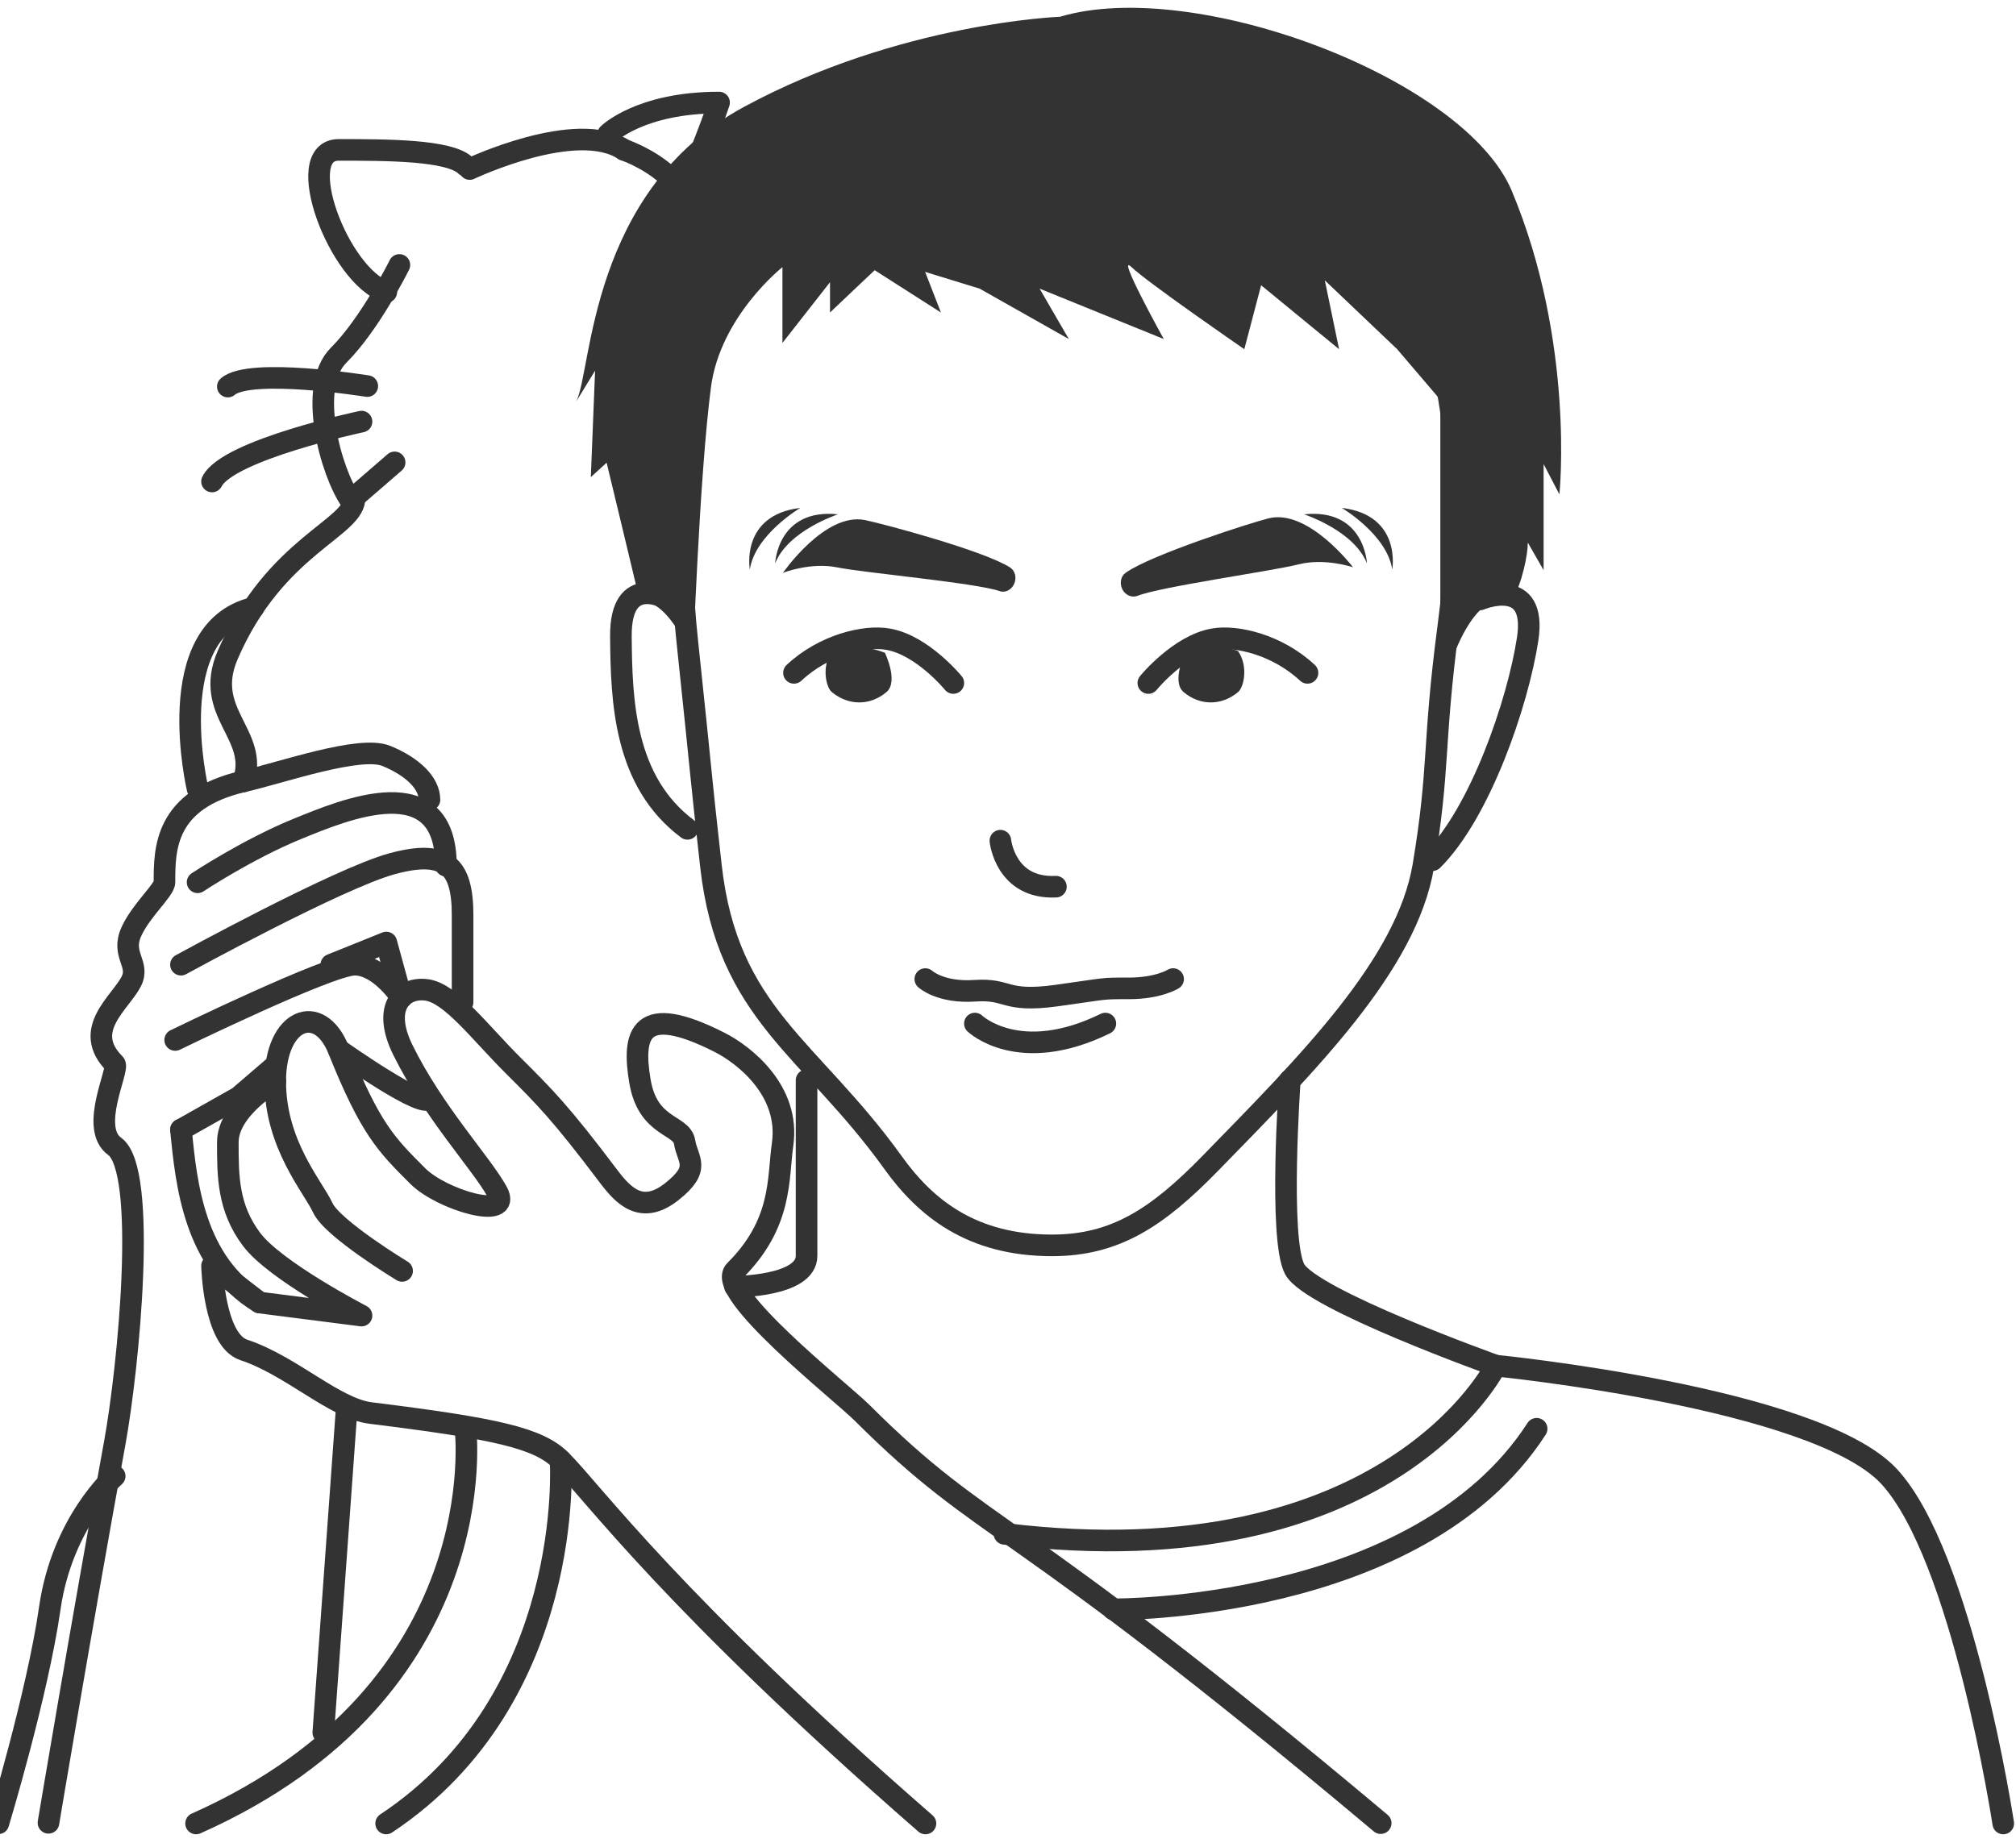
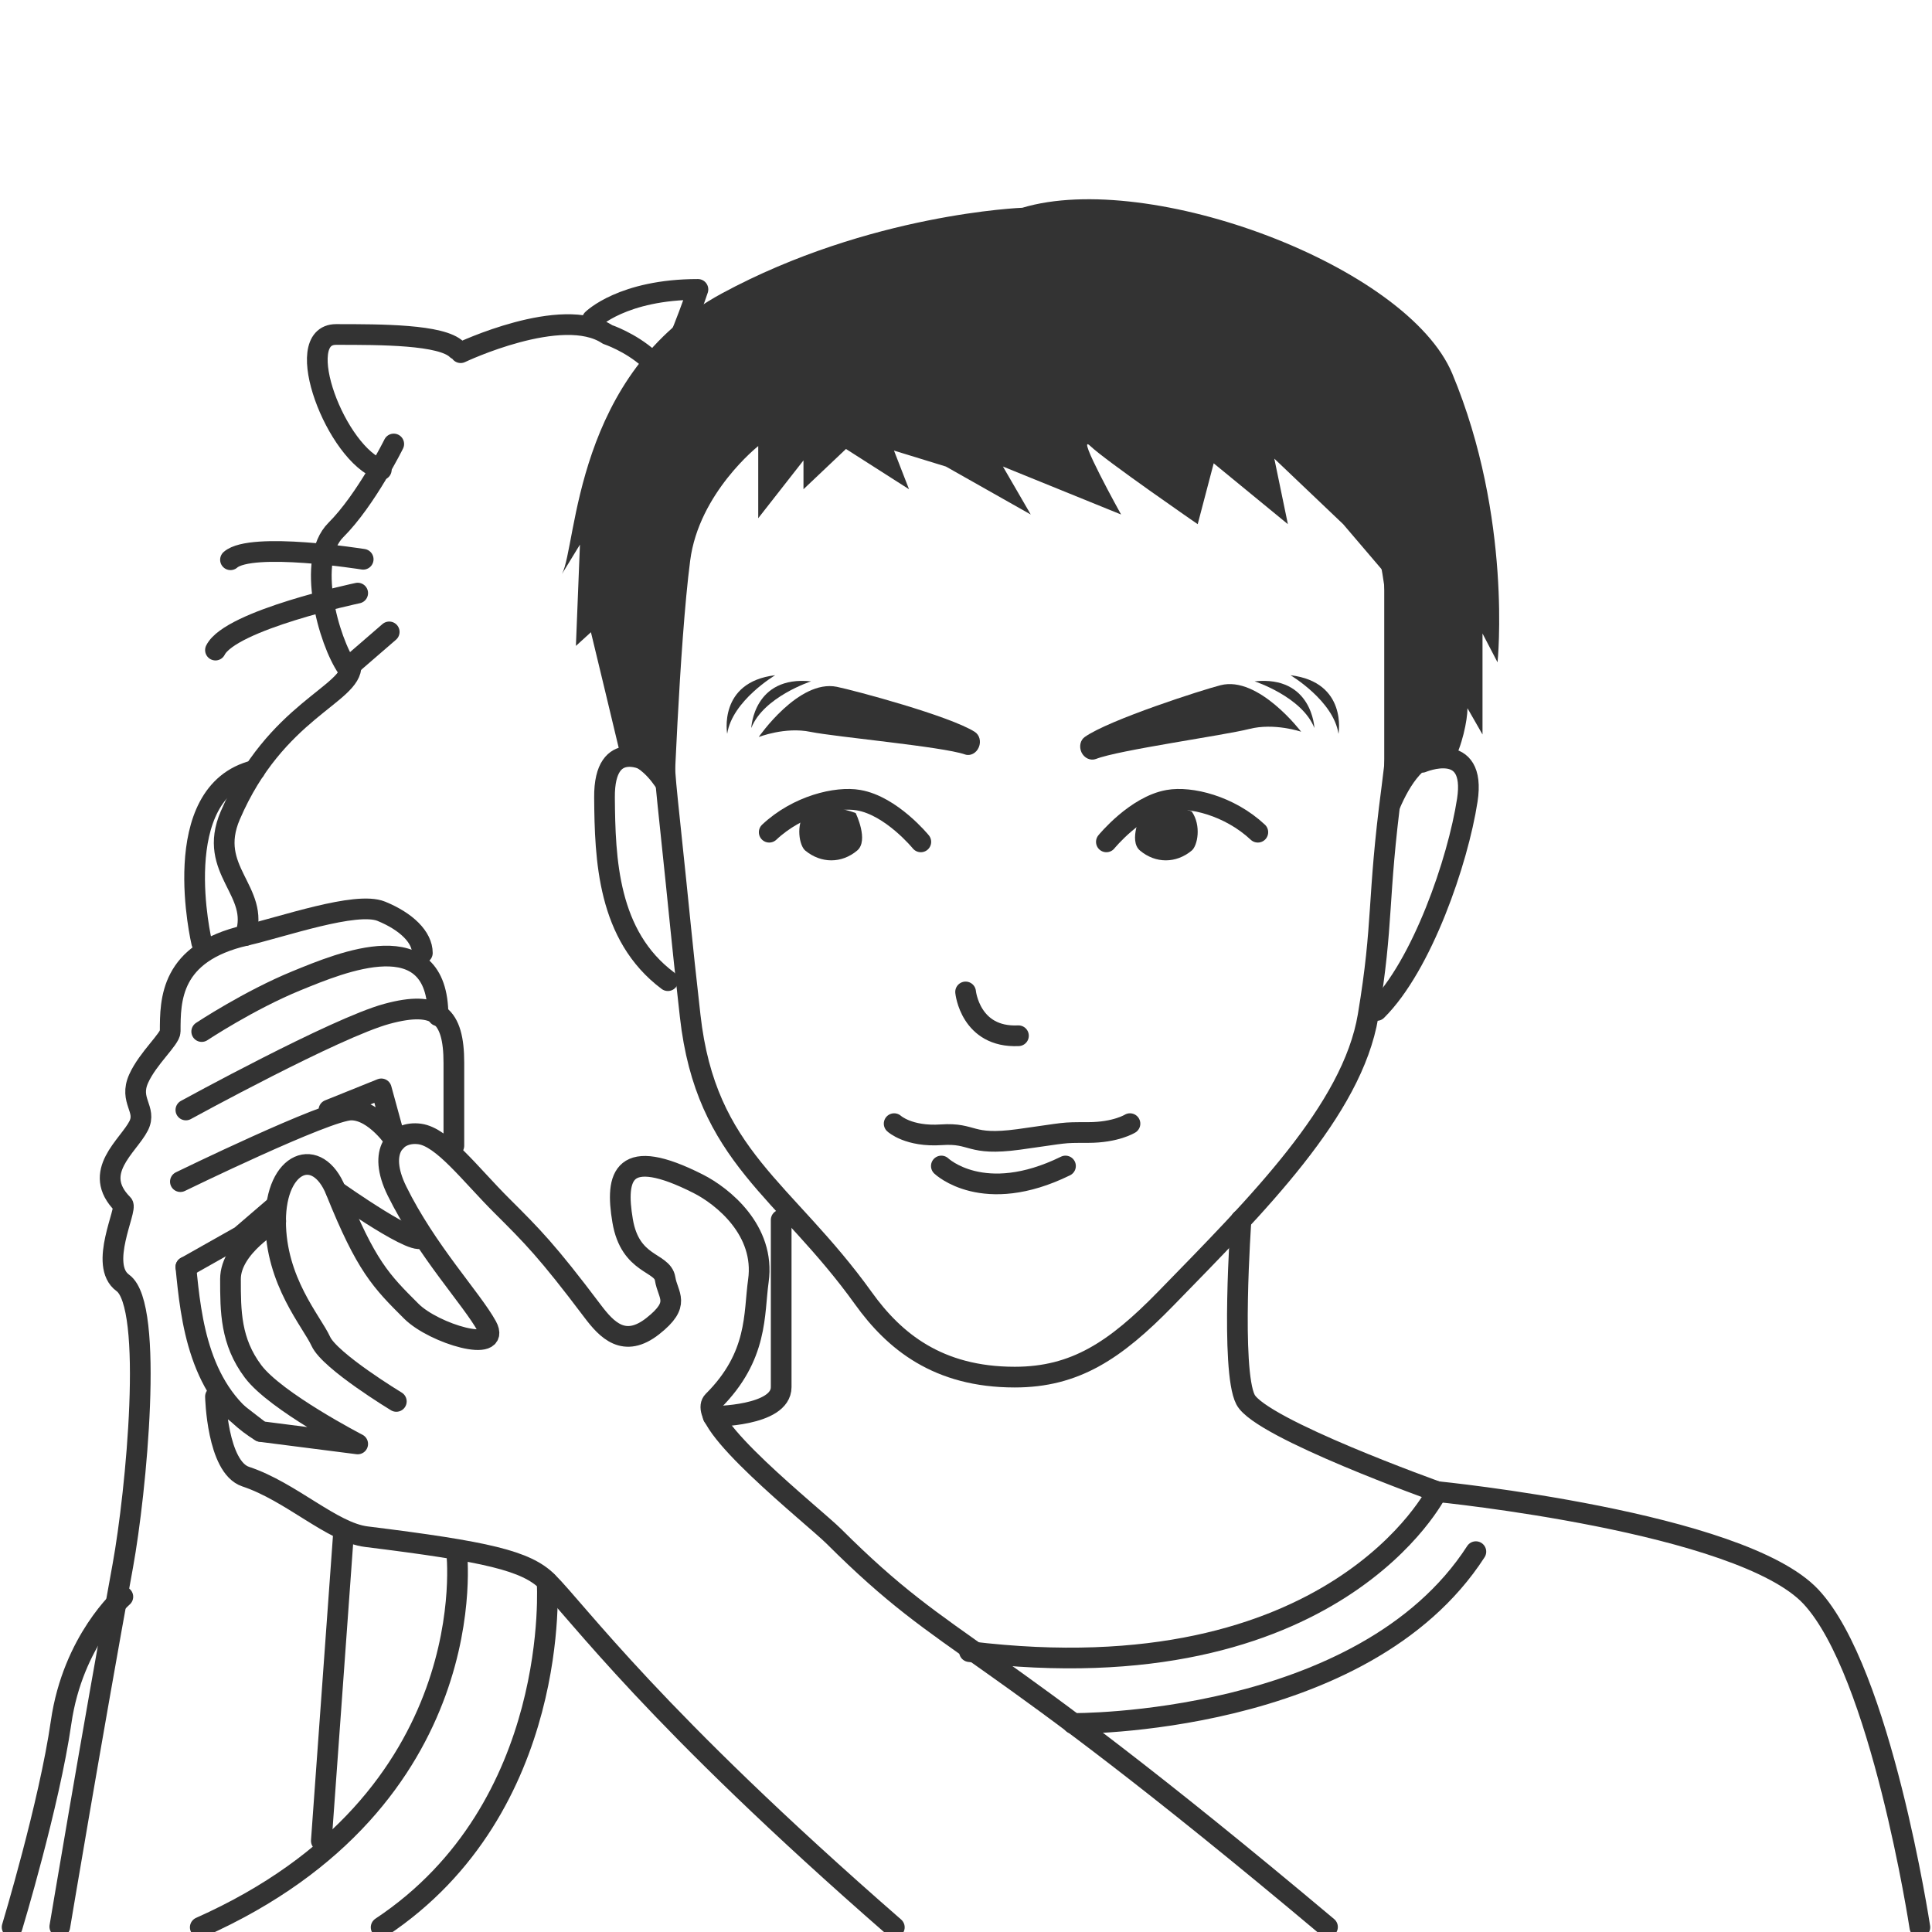
- <svg xmlns="http://www.w3.org/2000/svg" width="140" height="128" viewBox="0 0 140 128" fill="none">
-   <path d="M100.577 43.517C99.48 51.825 99.999 53.224 98.843 60.145C97.687 67.02 90.786 73.895 84.062 80.793C80.382 84.565 77.457 86.504 73.057 86.504C67.442 86.504 64.257 83.872 62.027 80.769C56.271 72.743 50.526 70.451 49.37 60.145C48.603 53.306 48.827 54.939 47.73 44.563C46.315 31.084 47.081 9.061 74.142 8.215C99.999 7.416 102.795 26.806 100.577 43.517Z" stroke="#333333" stroke-width="1.5" stroke-miterlimit="10" stroke-linecap="round" stroke-linejoin="round" />
-   <path d="M79.745 47.442C79.745 47.442 81.892 44.809 84.275 44.398C85.867 44.116 88.71 44.786 90.798 46.737" stroke="#333333" stroke-width="1.5" stroke-miterlimit="10" stroke-linecap="round" stroke-linejoin="round" />
-   <path d="M82.305 45.338C82.305 45.338 81.326 47.348 82.199 48.076C83.331 49.028 84.829 49.028 85.973 48.076C86.398 47.724 86.693 46.255 85.973 45.221C85.985 45.232 84.499 44.516 82.305 45.338Z" fill="#333333" />
-   <path d="M77.928 40.908C77.74 40.496 77.834 40.015 78.176 39.78C79.969 38.522 86.776 36.336 88.085 36.007C90.845 35.302 93.96 39.404 93.96 39.404C93.96 39.404 92.001 38.734 90.161 39.204C88.321 39.674 80.618 40.743 78.99 41.389C78.589 41.542 78.129 41.331 77.928 40.908Z" fill="#333333" />
-   <path d="M66.203 47.442C66.203 47.442 64.056 44.809 61.661 44.398C60.069 44.116 57.214 44.786 55.138 46.737" stroke="#333333" stroke-width="1.5" stroke-miterlimit="10" stroke-linecap="round" stroke-linejoin="round" />
-   <path d="M61.449 45.338C61.449 45.338 62.428 47.348 61.555 48.076C60.423 49.028 58.925 49.028 57.769 48.076C57.344 47.724 57.049 46.255 57.769 45.221C57.769 45.232 59.255 44.516 61.449 45.338Z" fill="#333333" />
-   <path d="M70.438 40.531C70.615 40.108 70.485 39.638 70.143 39.415C68.291 38.24 61.378 36.395 60.069 36.124C57.285 35.56 54.371 39.791 54.371 39.791C54.371 39.791 56.294 39.027 58.158 39.415C60.022 39.791 67.76 40.484 69.423 41.06C69.813 41.201 70.261 40.966 70.438 40.531Z" fill="#333333" />
-   <path d="M69.471 58.394C69.471 58.394 69.801 61.755 73.328 61.59" stroke="#333333" stroke-width="1.5" stroke-miterlimit="10" stroke-linecap="round" stroke-linejoin="round" />
-   <path d="M68.031 20.049L74.224 23.55L72.195 20.049L80.818 23.55C80.818 23.55 77.457 17.487 78.565 18.544C79.662 19.602 86.41 24.256 86.41 24.256L87.578 19.814L92.992 24.256L92.001 19.473L97.026 24.256L100.023 27.769V45.926V48.535C100.023 48.535 101.698 40.661 105.001 41.718C105.708 40.473 106.098 38.557 106.098 37.688C107.195 39.603 107.195 39.603 107.195 39.603V32.235L108.292 34.339C108.292 34.339 109.389 23.809 104.989 13.268C101.686 5.394 82.906 -1.622 73.611 1.164C73.611 1.164 62.487 1.575 51.682 7.415C40.877 13.256 41.124 25.783 40.015 27.887L41.325 25.748L41.03 33.14L42.127 32.141C42.127 32.141 44.002 39.909 44.427 41.718C46.633 41.718 48.119 45.937 48.119 45.937C48.119 45.937 48.568 33.069 49.37 26.912C50.007 21.976 54.336 18.556 54.336 18.556V23.821L57.639 19.602V21.706L60.741 18.768L65.342 21.706L64.245 18.885L68.031 20.049Z" fill="#333333" />
-   <path d="M102.783 41.636C102.783 41.636 106.77 39.944 106.086 44.398C105.402 48.852 102.783 56.467 99.48 59.746" stroke="#333333" stroke-width="1.5" stroke-miterlimit="10" stroke-linecap="round" stroke-linejoin="round" />
-   <path d="M46.409 41.625C46.409 41.625 43.083 39.686 43.118 44.198C43.153 48.711 43.342 54.281 47.742 57.572" stroke="#333333" stroke-width="1.5" stroke-miterlimit="10" stroke-linecap="round" stroke-linejoin="round" />
-   <path d="M90.562 35.725C90.562 35.725 94.03 36.853 94.927 39.133C94.927 39.121 94.762 35.291 90.562 35.725Z" fill="#333333" />
-   <path d="M93.181 35.279C93.181 35.279 96.319 37.136 96.684 39.556C96.684 39.568 97.369 35.784 93.181 35.279Z" fill="#333333" />
-   <path d="M58.194 35.725C58.194 35.725 54.725 36.853 53.829 39.133C53.829 39.121 53.994 35.291 58.194 35.725Z" fill="#333333" />
-   <path d="M55.575 35.279C55.575 35.279 52.437 37.136 52.071 39.556C52.071 39.568 51.387 35.784 55.575 35.279Z" fill="#333333" />
-   <path d="M26.827 20.284C23.524 19.191 20.221 10.412 23.524 10.412C26.827 10.412 31.227 10.412 32.336 11.505" stroke="#333333" stroke-width="1.5" stroke-miterlimit="10" stroke-linecap="round" stroke-linejoin="round" />
-   <path d="M12.566 78.466C12.931 82.238 13.486 87.726 18.015 90.464" stroke="#333333" stroke-width="1.5" stroke-miterlimit="10" stroke-linecap="round" stroke-linejoin="round" />
-   <path d="M24.621 34.538C24.727 36.677 19.113 37.828 15.809 45.502C14.075 49.533 18.015 50.99 16.907 54.281" stroke="#333333" stroke-width="1.5" stroke-miterlimit="10" stroke-linecap="round" stroke-linejoin="round" />
-   <path d="M32.619 11.74C32.619 11.74 40.039 8.215 43.342 10.412" stroke="#333333" stroke-width="1.5" stroke-miterlimit="10" stroke-linecap="round" stroke-linejoin="round" />
-   <path d="M42.233 9.319C42.233 9.319 44.439 7.122 49.936 7.122C49.936 7.122 48.839 10.412 47.73 12.61" stroke="#333333" stroke-width="1.5" stroke-miterlimit="10" stroke-linecap="round" stroke-linejoin="round" />
-   <path d="M43.342 10.412C43.342 10.412 49.948 12.61 47.742 18.086" stroke="#333333" stroke-width="1.5" stroke-miterlimit="10" stroke-linecap="round" stroke-linejoin="round" />
-   <path d="M25.105 29.285C25.105 29.285 15.821 31.248 14.724 33.445" stroke="#333333" stroke-width="1.5" stroke-miterlimit="10" stroke-linecap="round" stroke-linejoin="round" />
-   <path d="M25.506 26.817C25.506 26.817 17.343 25.513 15.822 26.853" stroke="#333333" stroke-width="1.5" stroke-miterlimit="10" stroke-linecap="round" stroke-linejoin="round" />
-   <path d="M89.571 75.035C89.571 75.035 88.793 86.034 89.902 88.15C91.01 90.265 103.88 94.86 103.88 94.86C103.88 94.86 96.472 109.796 69.754 106.541" stroke="#333333" stroke-width="1.5" stroke-miterlimit="10" stroke-linecap="round" stroke-linejoin="round" />
-   <path d="M56.011 75.035C56.011 75.035 56.011 85.106 56.011 87.233C56.011 89.372 51.045 89.372 51.045 89.372" stroke="#333333" stroke-width="1.5" stroke-miterlimit="10" stroke-linecap="round" stroke-linejoin="round" />
-   <path d="M32.324 99.243C32.324 99.243 34.53 117.352 13.616 126.659" stroke="#333333" stroke-width="1.5" stroke-miterlimit="10" stroke-linecap="round" stroke-linejoin="round" />
-   <path d="M38.93 101.44C38.93 101.44 40.027 117.893 26.815 126.659" stroke="#333333" stroke-width="1.5" stroke-miterlimit="10" stroke-linecap="round" stroke-linejoin="round" />
-   <path d="M27.405 32.117L24.35 34.762C22.982 32.787 21.318 26.864 23.512 24.679C25.718 22.481 27.735 18.403 27.735 18.403" stroke="#333333" stroke-width="1.5" stroke-miterlimit="10" stroke-linecap="round" stroke-linejoin="round" />
-   <path d="M27.924 88.278C27.924 88.278 23.076 85.341 22.416 83.895C21.755 82.45 19.113 79.512 19.113 75.117C19.113 70.733 22.168 69.57 23.512 72.919C25.718 78.407 26.816 79.5 29.021 81.698C30.685 83.355 35.627 84.8 34.53 82.79C33.433 80.793 30.13 77.302 27.971 72.919C26.521 69.969 27.924 68.536 29.623 68.759C31.31 68.982 33.303 71.685 35.639 74.012C37.845 76.21 38.942 77.302 42.245 81.686C43.283 83.061 44.557 84.424 46.645 82.779C48.733 81.133 47.742 80.581 47.541 79.324C47.341 78.066 44.993 78.383 44.439 75.093C43.885 71.803 44.439 69.605 49.948 72.39C51.741 73.295 54.867 75.798 54.348 79.476C54.006 81.897 54.348 84.965 51.045 88.255C49.57 89.724 58.382 96.657 59.857 98.126C68.668 106.905 69.765 104.707 95.882 126.636" stroke="#333333" stroke-width="1.5" stroke-miterlimit="10" stroke-linecap="round" stroke-linejoin="round" />
-   <path d="M19.124 75.117C19.124 75.117 15.821 76.985 15.821 79.347C15.821 81.698 15.821 83.895 17.473 86.093C19.124 88.29 25.105 91.381 25.105 91.381L18.027 90.476L14.724 87.926C14.724 87.926 14.842 93.073 16.93 93.767C20.233 94.859 23.241 97.844 25.742 98.15C34.554 99.243 37.397 99.901 38.954 101.44C41.16 103.638 46.657 111.312 64.268 126.659" stroke="#333333" stroke-width="1.5" stroke-miterlimit="10" stroke-linecap="round" stroke-linejoin="round" />
-   <path d="M103.88 94.859C103.88 94.859 126.045 97.057 131.165 102.533C136.284 108.021 139.115 126.659 139.115 126.659" stroke="#333333" stroke-width="1.5" stroke-miterlimit="10" stroke-linecap="round" stroke-linejoin="round" />
-   <path d="M29.824 55.55C29.824 54.399 28.668 53.259 26.827 52.507C24.987 51.755 19.596 53.658 16.919 54.27C11.422 55.539 11.422 58.982 11.422 61.273C11.422 61.826 9.794 63.224 9.121 64.717C8.39 66.338 9.735 66.938 9.121 68.16C8.378 69.641 5.618 71.544 7.965 73.895C8.319 74.247 6.172 78.337 7.965 79.629C10.265 81.287 8.933 94.942 7.965 100.254C5.665 112.863 3.365 126.613 3.365 126.613" stroke="#333333" stroke-width="1.5" stroke-miterlimit="10" stroke-linecap="round" stroke-linejoin="round" />
-   <path d="M13.722 61.285C13.722 61.285 17.178 58.993 20.658 57.572C23.914 56.244 30.968 53.259 30.968 60.133" stroke="#333333" stroke-width="1.5" stroke-miterlimit="10" stroke-linecap="round" stroke-linejoin="round" />
-   <path d="M12.566 67.008C12.566 67.008 23.512 61.003 27.24 59.992C30.968 58.982 32.124 60.133 32.124 63.565V69.617" stroke="#333333" stroke-width="1.5" stroke-miterlimit="10" stroke-linecap="round" stroke-linejoin="round" />
-   <path d="M12.566 78.466L16.565 76.21L19.124 74.012" stroke="#333333" stroke-width="1.5" stroke-miterlimit="10" stroke-linecap="round" stroke-linejoin="round" />
-   <path d="M23.524 72.919C23.524 72.919 29.824 77.385 29.824 76.209" stroke="#333333" stroke-width="1.5" stroke-miterlimit="10" stroke-linecap="round" stroke-linejoin="round" />
-   <path d="M24.067 97.95L22.451 120.349" stroke="#333333" stroke-width="1.5" stroke-miterlimit="10" stroke-linecap="round" stroke-linejoin="round" />
-   <path d="M23.005 67.008L26.827 65.469L27.877 69.3C27.877 69.3 26.379 67.008 24.633 67.008C22.887 67.008 12.165 72.238 12.165 72.238" stroke="#333333" stroke-width="1.5" stroke-miterlimit="10" stroke-linecap="round" stroke-linejoin="round" />
-   <path d="M13.722 54.798C13.722 54.798 11.115 43.798 17.591 42.224" stroke="#333333" stroke-width="1.5" stroke-miterlimit="10" stroke-linecap="round" stroke-linejoin="round" />
-   <path d="M64.257 68.007C64.257 68.007 65.306 68.982 67.701 68.818C70.096 68.653 69.683 69.652 73.34 69.159C76.996 68.653 76.383 68.653 78.412 68.653C80.441 68.653 81.467 68.007 81.467 68.007" stroke="#333333" stroke-width="1.5" stroke-miterlimit="10" stroke-linecap="round" stroke-linejoin="round" />
-   <path d="M67.701 71.098C67.701 71.098 70.768 74.036 76.761 71.098" stroke="#333333" stroke-width="1.5" stroke-miterlimit="10" stroke-linecap="round" stroke-linejoin="round" />
-   <path d="M77.303 111.782C77.303 111.782 98.477 111.993 106.711 99.243" stroke="#333333" stroke-width="1.5" stroke-miterlimit="10" stroke-linecap="round" stroke-linejoin="round" />
-   <path d="M7.965 102.533C7.965 102.533 4.32 105.706 3.459 111.699C2.598 117.693 -0.115 126.648 -0.115 126.648" stroke="#333333" stroke-width="1.5" stroke-miterlimit="10" stroke-linecap="round" stroke-linejoin="round" />
+ <svg xmlns="http://www.w3.org/2000/svg" width="140" height="140" viewBox="0 0 140 140">
+   <g fill="none" fill-rule="evenodd" transform="translate(0 13.9)">
+     <path stroke="#333" stroke-linecap="round" stroke-linejoin="round" stroke-width="1.5" d="M100.857,43.208 C99.768,51.458 100.283,52.846 99.135,59.719 C97.987,66.545 91.135,73.371 84.459,80.22 C80.805,83.965 77.9,85.891 73.531,85.891 C67.956,85.891 64.794,83.277 62.58,80.197 C56.865,72.227 51.16,69.952 50.013,59.719 C49.251,52.928 49.474,54.55 48.385,44.247 C46.979,30.863 47.74,8.997 74.609,8.157 C100.283,7.363 103.059,26.616 100.857,43.208 Z" />
+     <path stroke="#333" stroke-linecap="round" stroke-linejoin="round" stroke-width="1.5" d="M80.172,47.105 C80.172,47.105 82.304,44.492 84.67,44.083 C86.251,43.803 89.074,44.468 91.147,46.405" />
+     <path fill="#333" fill-rule="nonzero" d="M82.714 45.017C82.714 45.017 81.742 47.012 82.609 47.735 83.733 48.68 85.22 48.68 86.357 47.735 86.778 47.385 87.071 45.927 86.357 44.9 86.368 44.912 84.893 44.2 82.714 45.017zM78.369 40.618C78.181 40.209 78.275 39.731 78.615 39.497 80.395 38.249 87.153 36.079 88.453 35.752 91.194 35.052 94.286 39.124 94.286 39.124 94.286 39.124 92.342 38.459 90.515 38.926 88.687 39.392 81.039 40.454 79.423 41.096 79.025 41.248 78.568 41.038 78.369 40.618z" />
+     <path stroke="#333" stroke-linecap="round" stroke-linejoin="round" stroke-width="1.5" d="M66.726,47.105 C66.726,47.105 64.595,44.492 62.217,44.083 C60.636,43.803 57.801,44.468 55.74,46.405" />
+     <path fill="#333" fill-rule="nonzero" d="M62.006 45.017C62.006 45.017 62.978 47.012 62.112 47.735 60.987 48.68 59.5 48.68 58.352 47.735 57.93 47.385 57.638 45.927 58.352 44.9 58.352 44.912 59.828 44.2 62.006 45.017zM70.931 40.244C71.107 39.824 70.978 39.357 70.638 39.135 68.799 37.969 61.936 36.137 60.636 35.868 57.872 35.308 54.979 39.509 54.979 39.509 54.979 39.509 56.888 38.75 58.738 39.135 60.589 39.509 68.272 40.197 69.924 40.769 70.31 40.909 70.755 40.676 70.931 40.244z" />
+     <path stroke="#333" stroke-linecap="round" stroke-linejoin="round" stroke-width="1.5" d="M69.971,57.98 C69.971,57.98 70.299,61.317 73.801,61.154" />
+     <path fill="#333" fill-rule="nonzero" d="M68.542,19.906 L74.691,23.383 L72.676,19.906 L81.238,23.383 C81.238,23.383 77.9,17.363 79.001,18.413 C80.09,19.463 86.79,24.084 86.79,24.084 L87.949,19.673 L93.325,24.084 L92.342,19.335 L97.331,24.084 L100.307,27.572 L100.307,45.6 L100.307,48.19 C100.307,48.19 101.97,40.373 105.249,41.423 C105.951,40.186 106.338,38.284 106.338,37.42 C107.428,39.322 107.428,39.322 107.428,39.322 L107.428,32.006 L108.517,34.095 C108.517,34.095 109.606,23.64 105.237,13.174 C101.958,5.356 83.311,-1.61 74.082,1.155 C74.082,1.155 63.037,1.564 52.308,7.363 C41.58,13.162 41.825,25.6 40.725,27.689 L42.025,25.565 L41.732,32.905 L42.821,31.913 C42.821,31.913 44.683,39.626 45.105,41.423 C47.295,41.423 48.771,45.612 48.771,45.612 C48.771,45.612 49.216,32.835 50.013,26.721 C50.645,21.82 54.944,18.424 54.944,18.424 L54.944,23.652 L58.223,19.463 L58.223,21.552 L61.303,18.634 L65.871,21.552 L64.782,18.751 L68.542,19.906 Z" />
+     <path stroke="#333" stroke-linecap="round" stroke-linejoin="round" stroke-width="1.5" d="M103.047 41.341C103.047 41.341 107.006 39.661 106.327 44.083 105.647 48.505 103.047 56.066 99.767 59.322M47.073 41.329C47.073 41.329 43.77 39.404 43.805 43.885 43.84 48.365 44.028 53.896 48.396 57.163" />
+     <path fill="#333" fill-rule="nonzero" d="M90.913,35.472 C90.913,35.472 94.356,36.592 95.246,38.856 C95.246,38.844 95.083,35.04 90.913,35.472 Z" />
+     <path fill="#333" fill-rule="nonzero" d="M93.513 35.029C93.513 35.029 96.628 36.872 96.992 39.276 96.992 39.288 97.671 35.53 93.513 35.029zM58.774 35.472C58.774 35.472 55.33 36.592 54.44 38.856 54.44 38.844 54.604 35.04 58.774 35.472z" />
+     <path fill="#333" fill-rule="nonzero" d="M56.174,35.029 C56.174,35.029 53.058,36.872 52.695,39.276 C52.695,39.288 52.016,35.53 56.174,35.029 Z" />
+     <path stroke="#333" stroke-linecap="round" stroke-linejoin="round" stroke-width="1.5" d="M27.63 20.14C24.35 19.054 21.071 10.338 24.35 10.338 27.63 10.338 31.999 10.338 33.1 11.423M13.469 77.909C13.833 81.655 14.383 87.104 18.881 89.823M25.44 34.293C25.545 36.417 19.97 37.56 16.69 45.18 14.969 49.182 18.881 50.629 17.78 53.896M33.381 11.657C33.381 11.657 40.748 8.156 44.027 10.338M42.927 9.253C42.927 9.253 45.117 7.071 50.575 7.071 50.575 7.071 49.486 10.338 48.385 12.52M44.028 10.338C44.028 10.338 50.587 12.52 48.396 17.958M25.92 29.078C25.92 29.078 16.702 31.026 15.613 33.208M26.318 26.627C26.318 26.627 18.213 25.332 16.702 26.662M89.929 74.503C89.929 74.503 89.156 85.424 90.257 87.524 91.358 89.625 104.136 94.187 104.136 94.187 104.136 94.187 96.781 109.017 70.252 105.785M56.607 74.503C56.607 74.503 56.607 84.502 56.607 86.614 56.607 88.738 51.676 88.738 51.676 88.738M33.088 98.539C33.088 98.539 35.278 116.52 14.512 125.761M39.647 100.721C39.647 100.721 40.736 117.057 27.618 125.761" />
+     <path stroke="#333" stroke-linecap="round" stroke-linejoin="round" stroke-width="1.5" d="M28.204 31.89L25.17 34.515C23.812 32.555 22.16 26.674 24.339 24.504 26.529 22.322 28.532 18.273 28.532 18.273M28.719 87.652C28.719 87.652 23.905 84.735 23.249 83.3 22.594 81.865 19.97 78.948 19.97 74.584 19.97 70.232 23.003 69.076 24.339 72.402 26.529 77.851 27.618 78.936 29.808 81.118 31.46 82.763 36.367 84.198 35.278 82.203 34.189 80.22 30.909 76.754 28.766 72.402 27.325 69.473 28.719 68.05 30.406 68.271 32.081 68.493 34.06 71.177 36.379 73.487 38.569 75.669 39.659 76.754 42.938 81.106 43.969 82.472 45.234 83.825 47.307 82.192 49.38 80.558 48.396 80.01 48.197 78.761 47.998 77.513 45.667 77.828 45.117 74.561 44.566 71.293 45.117 69.111 50.586 71.877 52.367 72.775 55.471 75.261 54.955 78.913 54.616 81.316 54.955 84.362 51.676 87.629 50.212 89.088 58.961 95.972 60.425 97.43 69.174 106.147 70.264 103.964 96.195 125.738" />
+     <path stroke="#333" stroke-linecap="round" stroke-linejoin="round" stroke-width="1.5" d="M19.982 74.584C19.982 74.584 16.702 76.439 16.702 78.785 16.702 81.118 16.702 83.3 18.342 85.482 19.982 87.664 25.92 90.733 25.92 90.733L18.892 89.834 15.613 87.302C15.613 87.302 15.73 92.413 17.803 93.102 21.083 94.187 24.069 97.15 26.552 97.454 35.302 98.539 38.124 99.192 39.67 100.721 41.861 102.903 47.319 110.523 64.806 125.761M104.136 94.187C104.136 94.187 126.144 96.369 131.228 101.806 136.31 107.255 139.121 125.761 139.121 125.761" />
+     <path stroke="#333" stroke-linecap="round" stroke-linejoin="round" stroke-width="1.5" d="M30.605,55.156 C30.605,54.013 29.457,52.881 27.63,52.134 C25.803,51.388 20.45,53.278 17.792,53.885 C12.334,55.145 12.334,58.564 12.334,60.839 C12.334,61.387 10.717,62.776 10.05,64.258 C9.323,65.868 10.659,66.463 10.05,67.676 C9.312,69.147 6.571,71.037 8.902,73.371 C9.253,73.721 7.121,77.781 8.902,79.065 C11.186,80.71 9.862,94.269 8.902,99.543 C6.618,112.063 4.334,125.715 4.334,125.715" />
+     <path stroke="#333" stroke-linecap="round" stroke-linejoin="round" stroke-width="1.5" d="M14.617,60.85 C14.617,60.85 18.049,58.575 21.504,57.163 C24.737,55.845 31.741,52.881 31.741,59.707" />
+     <path stroke="#333" stroke-linecap="round" stroke-linejoin="round" stroke-width="1.5" d="M13.469,66.533 C13.469,66.533 24.339,60.57 28.04,59.567 C31.741,58.563 32.889,59.707 32.889,63.114 L32.889,69.123" />
+     <polyline stroke="#333" stroke-linecap="round" stroke-linejoin="round" stroke-width="1.5" points="13.469 77.91 17.44 75.669 19.982 73.487" />
+     <path stroke="#333" stroke-linecap="round" stroke-linejoin="round" stroke-width="1.5" d="M24.35,72.402 C24.35,72.402 30.605,76.836 30.605,75.669" />
+     <line x1="24.889" x2="23.285" y1="97.256" y2="119.495" stroke="#333" stroke-linecap="round" stroke-linejoin="round" stroke-width="1.5" />
+     <path stroke="#333" stroke-linecap="round" stroke-linejoin="round" stroke-width="1.5" d="M23.835 66.533L27.63 65.004 28.672 68.808C28.672 68.808 27.185 66.533 25.451 66.533 23.718 66.533 13.071 71.725 13.071 71.725M14.617 54.409C14.617 54.409 12.029 43.488 18.459 41.924M64.794 67.524C64.794 67.524 65.836 68.493 68.214 68.33 70.591 68.166 70.182 69.158 73.812 68.668 77.443 68.166 76.834 68.166 78.849 68.166 80.863 68.166 81.882 67.524 81.882 67.524M68.214 70.593C68.214 70.593 71.259 73.511 77.209 70.593M77.748 110.989C77.748 110.989 98.772 111.199 106.947 98.539M8.902 101.806C8.902 101.806 5.282 104.956 4.427 110.907 3.572 116.858.878 125.75.878 125.75" />
+   </g>
</svg>
